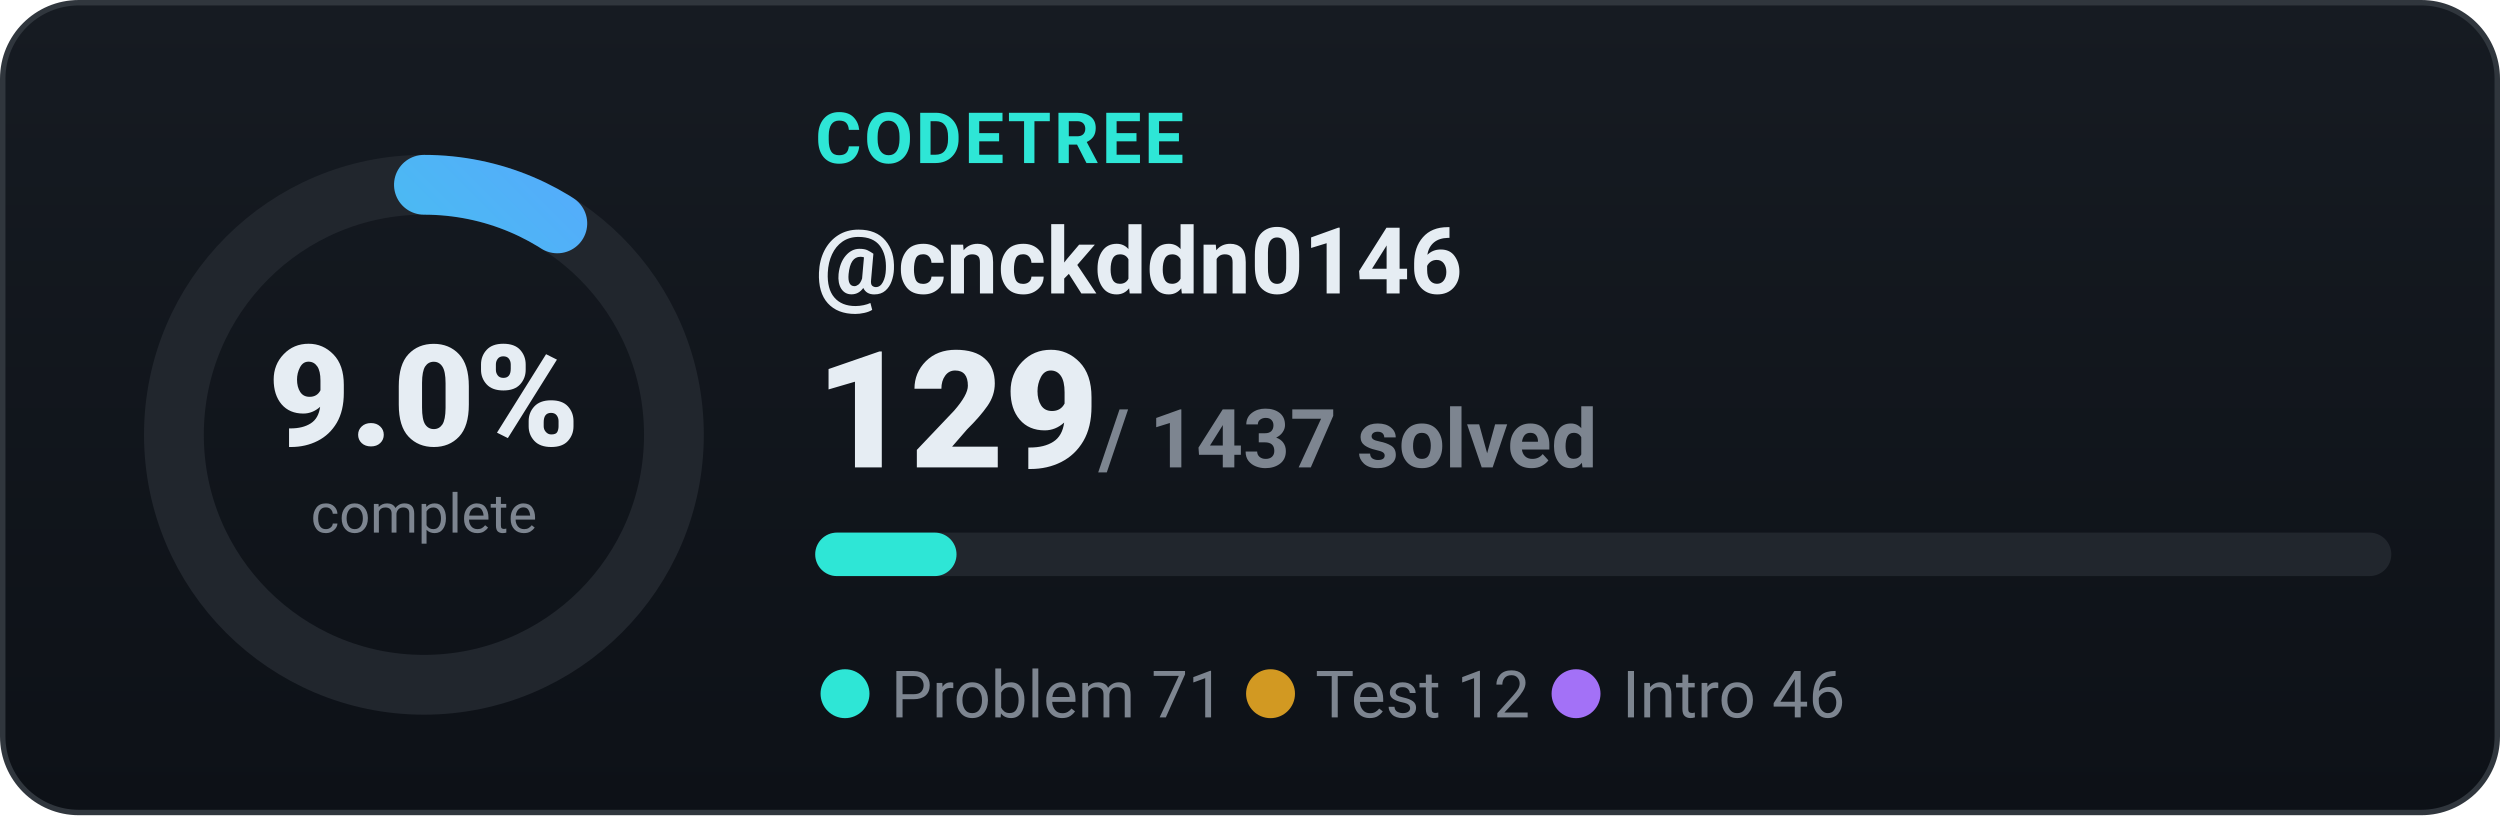
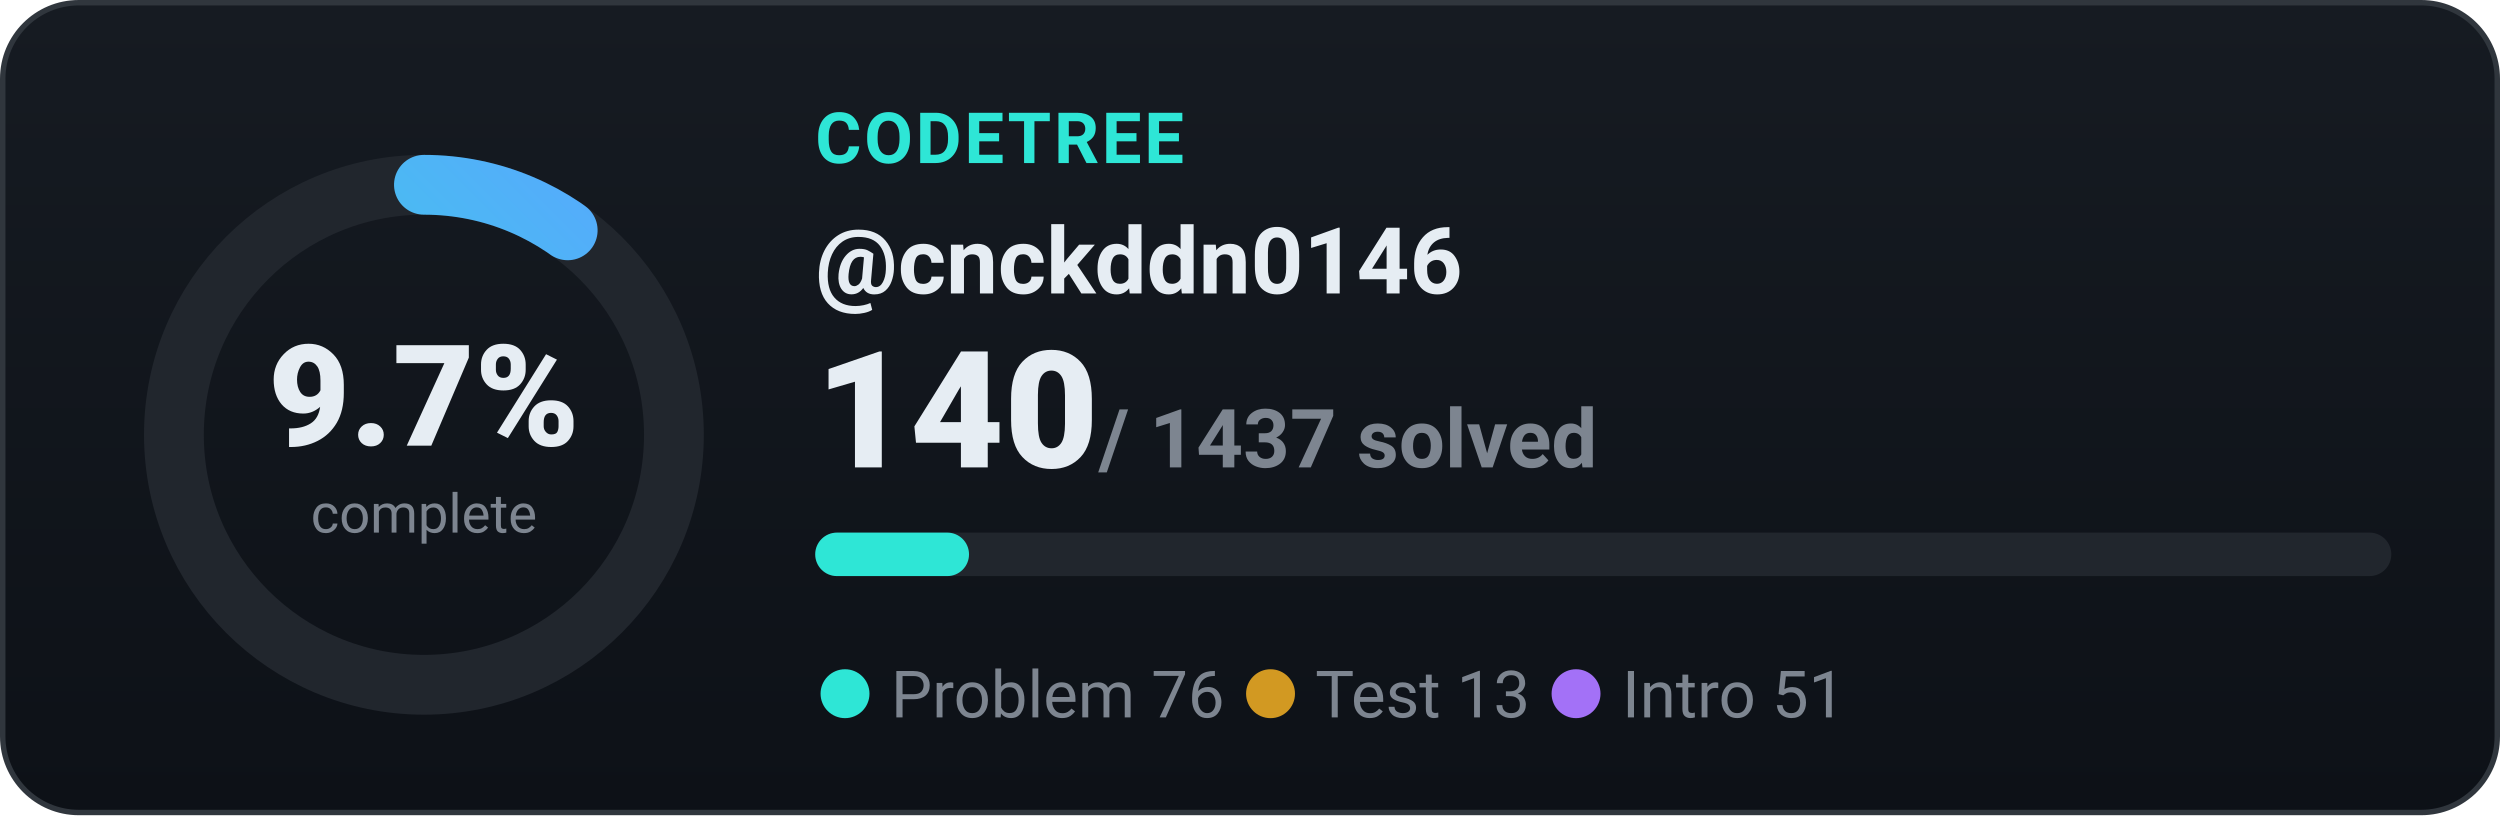
<svg xmlns="http://www.w3.org/2000/svg" width="460" height="150" viewBox="0 0 460 150" role="img" font-family="-apple-system,BlinkMacSystemFont,'Segoe UI',Roboto,'Apple SD Gothic Neo','Malgun Gothic',sans-serif">
  <defs>
    <linearGradient id="bgg" x1="0" y1="0" x2="0" y2="1">
      <stop offset="0" stop-color="#161b22" />
      <stop offset="1" stop-color="#0d1117" />
    </linearGradient>
    <linearGradient id="ring" x1="0" y1="0" x2="1" y2="1">
      <stop offset="0" stop-color="#2ee6d6" />
      <stop offset="1" stop-color="#58a6ff" />
    </linearGradient>
  </defs>
  <rect x="0.5" y="0.5" width="459" height="149" rx="14" fill="url(#bgg)" stroke="#30363d" />
  <circle cx="78" cy="80" r="46" fill="none" stroke="#21262d" stroke-width="11" />
-   <circle cx="78" cy="80" r="46" fill="none" stroke="url(#ring)" stroke-width="11" stroke-linecap="round" stroke-dasharray="25.9 289.0" transform="rotate(-90 78 80)" />
-   <text x="78" y="82" text-anchor="middle" font-size="26" font-weight="800" fill="#e6edf3">9.0%</text>
+   <circle cx="78" cy="80" r="46" fill="none" stroke="url(#ring)" stroke-width="11" stroke-linecap="round" stroke-dasharray="28.2 289.0" transform="rotate(-90 78 80)" />
+   <text x="78" y="82" text-anchor="middle" font-size="26" font-weight="800" fill="#e6edf3">9.7%</text>
  <text x="78" y="98" text-anchor="middle" font-size="10" fill="#7d8590">complete</text>
  <text x="150" y="30" font-size="13" font-weight="700" fill="#2ee6d6" letter-spacing="0.5">CODETREE</text>
  <text x="150" y="54" font-size="17" font-weight="700" fill="#e6edf3">@cnckddn0146</text>
-   <text x="150" y="86" font-size="30" font-weight="800" fill="#e6edf3">129<tspan font-size="15" font-weight="600" fill="#7d8590"> / 1437 solved</tspan>
+   <text x="150" y="86" font-size="30" font-weight="800" fill="#e6edf3">140<tspan font-size="15" font-weight="600" fill="#7d8590"> / 1437 solved</tspan>
  </text>
  <rect x="150" y="98" width="290" height="8" rx="4.0" fill="#21262d" />
-   <rect x="150" y="98" width="26.0" height="8" rx="4.0" fill="#2ee6d6" />
+   <rect x="150" y="98" width="28.3" height="8" rx="4.0" fill="#2ee6d6" />
  <text x="150" y="132" font-size="12" fill="#7d8590">
-     <tspan fill="#2ee6d6">●</tspan> Problem 71   <tspan fill="#d29922">●</tspan> Test 12   <tspan fill="#a371f7">●</tspan> Intro 46</text>
+     <tspan fill="#2ee6d6">●</tspan> Problem 76   <tspan fill="#d29922">●</tspan> Test 13   <tspan fill="#a371f7">●</tspan> Intro 51</text>
</svg>
